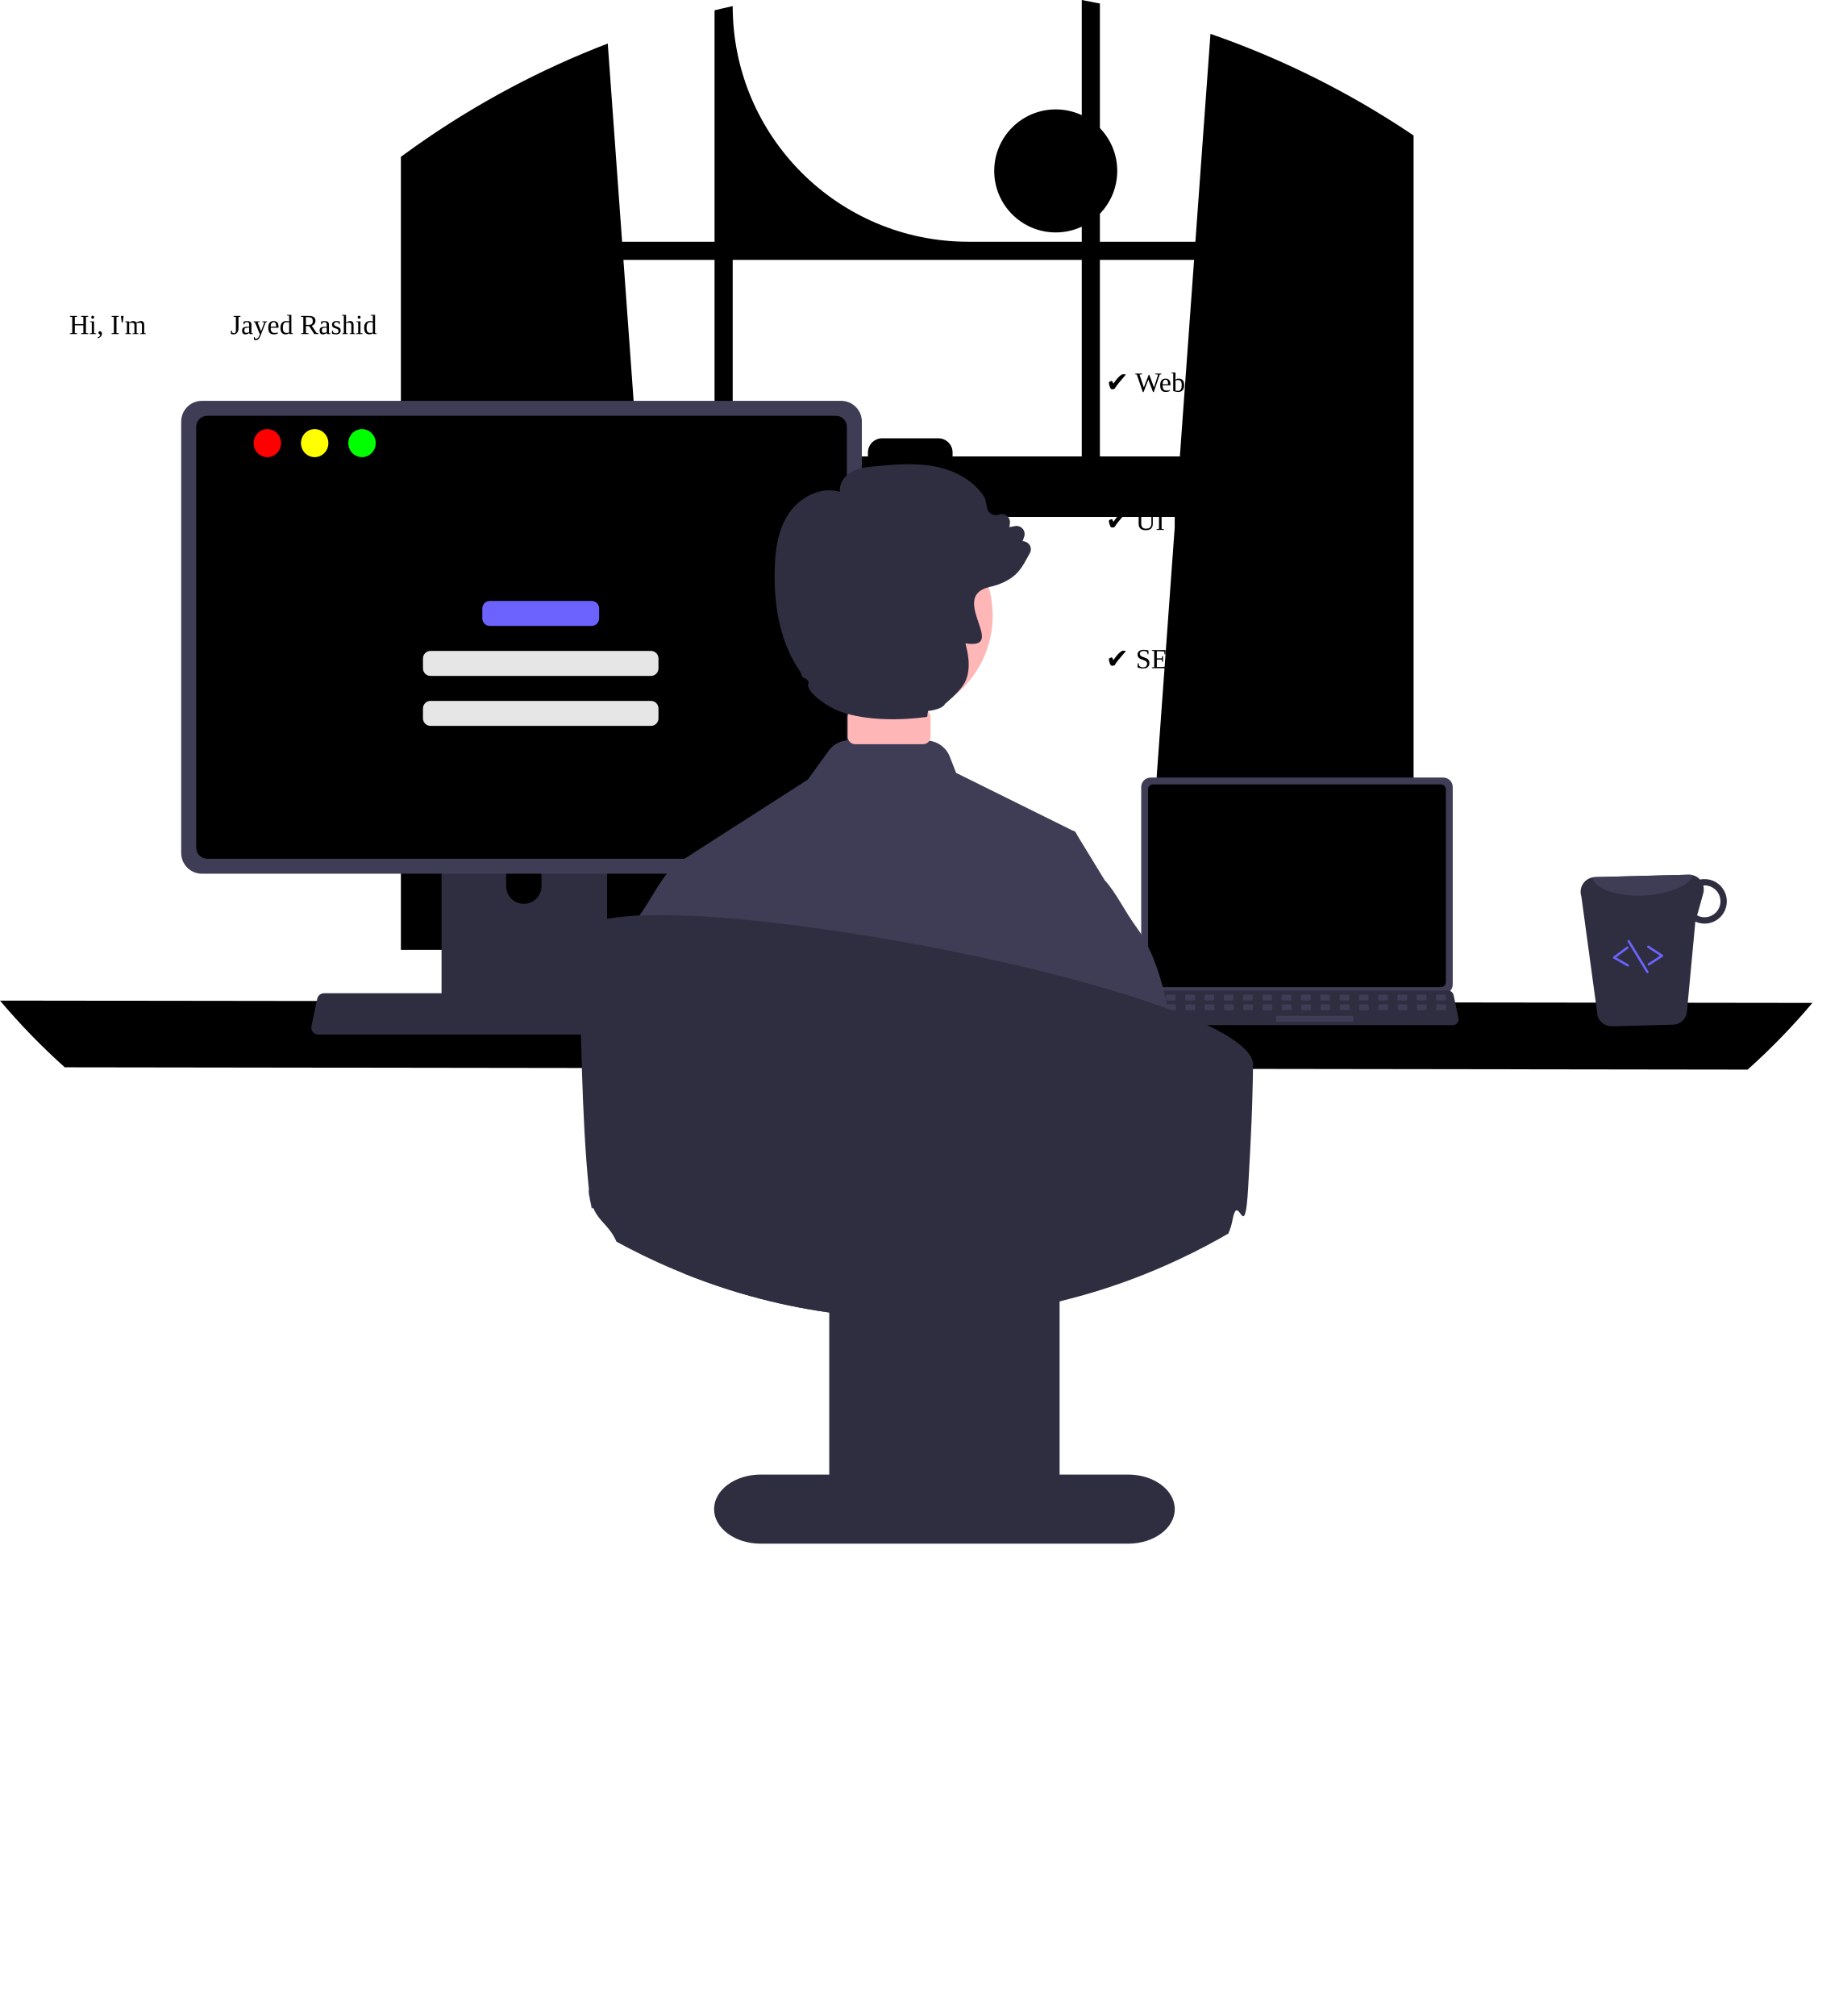
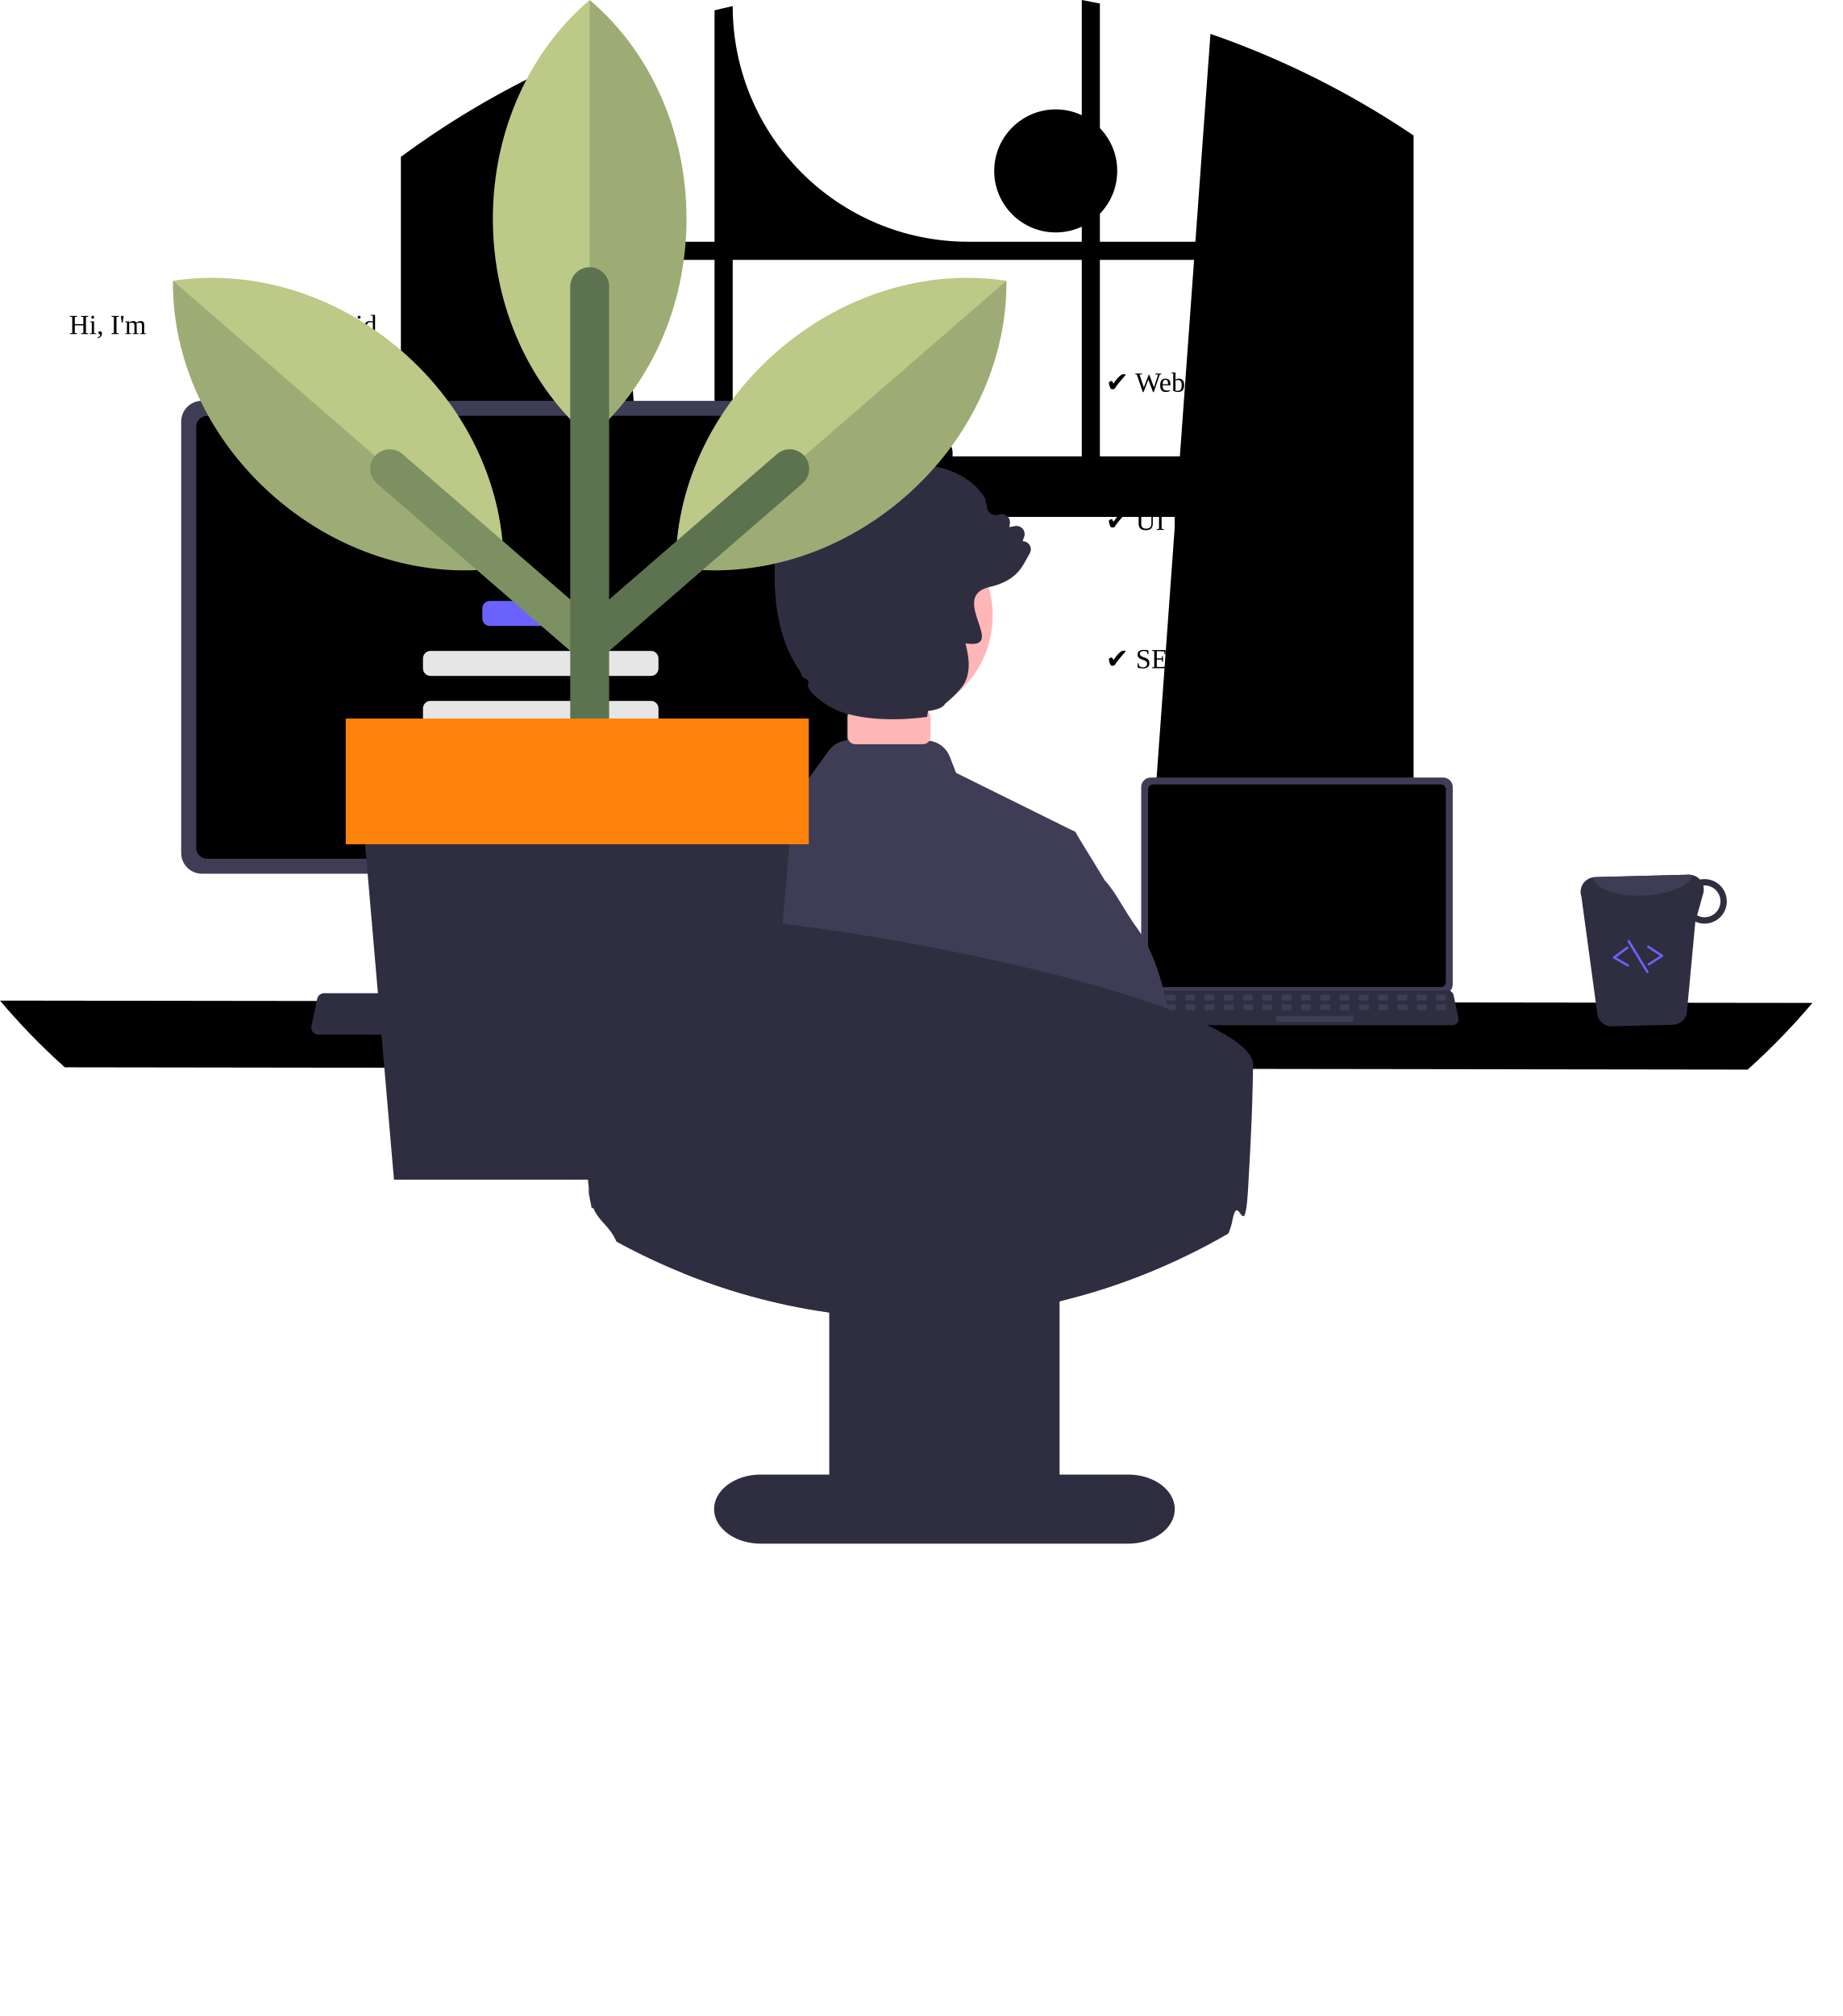
<svg xmlns="http://www.w3.org/2000/svg" data-name="Layer 1" viewBox="0 0 800 875">
  <circle class="moon" cx="458.321" cy="74.182" r="26.701" />
  <path class="window" d="M815.016,219.191c-.87-.58-1.75-1.13-2.62-1.69a380.24,380.24,0,0,0-80.31-38.93l-6.54,90.22h-41.46v-103.39c-2.61-.54-5.24-1.05-7.87-1.53v104.92H626.946A102.27,102.27,0,0,1,524.676,166.521v-0c-2.64.57-5.26,1.18-7.88,1.83v100.44h-40.13l-6.23-86.03a380.858,380.858,0,0,0-81.94,43.53c-.44.3-.88.61-1.31.91-2.21,1.55-4.39,3.13-6.56,4.73v344.19h118.27l-2.09-28.95-11.5-158.95h231.59l-11.5,158.95-2.09,28.95h116.96v-353.45Q817.656,220.901,815.016,219.191Zm-298.22,142.78h-33.39l-6.17-85.3h39.56Zm159.42,0h-56.08v-1.69a6.18,6.18,0,0,0-6.19-6.18h-24.38a6.178,6.178,0,0,0-6.18,6.18v1.69h-58.71v-85.3h151.54Zm7.87,0v-85.3h40.89l-6.17,85.3Z" transform="translate(-206.59 -163.8711)" />
  <g id="text-group1">
    <text class="text1" x="30" y="145">Hi, I'm</text>
    <text class="text2" x="100" y="145">Jayed Rashid</text>
  </g>
  <g id="text-group2">
    <text class="text3" x="480" y="170">✔️ Web Developer</text>
    <text class="text3" x="480" y="230">✔️ UI UX Designer</text>
    <text class="text3" x="480" y="290">✔️ SEO Expert</text>
  </g>
  <path class="desk" d="M206.59,598.162a289.003,289.003,0,0,0,28.12,28.95l730.58,1a289.003,289.003,0,0,0,28.12-28.95Z" transform="translate(-206.59 -163.8711)" />
  <g id="laptop">
    <path class="laptop-frame" d="M702.02,505.462v85.704a4.122,4.122,0,0,0,4.119,4.119H833.143a4.122,4.122,0,0,0,4.119-4.119v-85.704a4.124,4.124,0,0,0-4.119-4.115H706.139A4.124,4.124,0,0,0,702.02,505.462Z" transform="translate(-206.59 -163.8711)" fill="#3f3d56" />
    <path class="laptop-screen" d="M704.999,506.529V590.109a2.205,2.205,0,0,0,2.201,2.201H832.086a2.205,2.205,0,0,0,2.201-2.201V506.529a2.206,2.206,0,0,0-2.201-2.206H707.201A2.206,2.206,0,0,0,704.999,506.529Z" transform="translate(-206.59 -163.8711)" />
    <path class="laptop-keyboard" d="M699.364,607.881a2.47,2.47,0,0,0,1.943.93H837.299a2.502,2.502,0,0,0,2.446-3.016l-2.111-10.027a2.507,2.507,0,0,0-1.558-1.818,2.425,2.425,0,0,0-.888-.168H703.41a2.424,2.424,0,0,0-.888.168,2.507,2.507,0,0,0-1.558,1.818l-2.111,10.027A2.501,2.501,0,0,0,699.364,607.881Z" transform="translate(-206.59 -163.8711)" fill="#2f2e41" />
    <g id="laptop-keyboard-keys">
      <rect x="830.034" y="595.588" width="4.188" height="2.513" rx="0.488" transform="translate(1457.666 1029.819) rotate(-180)" fill="#3f3d56" />
      <rect x="821.657" y="595.588" width="4.188" height="2.513" rx="0.488" transform="translate(1440.912 1029.819) rotate(-180)" fill="#3f3d56" />
      <rect x="813.28" y="595.588" width="4.188" height="2.513" rx="0.488" transform="translate(1424.158 1029.819) rotate(-180)" fill="#3f3d56" />
      <rect x="804.903" y="595.588" width="4.188" height="2.513" rx="0.488" transform="translate(1407.404 1029.819) rotate(-180)" fill="#3f3d56" />
      <rect x="796.526" y="595.588" width="4.188" height="2.513" rx="0.488" transform="translate(1390.65 1029.819) rotate(-180)" fill="#3f3d56" />
      <rect x="788.149" y="595.588" width="4.188" height="2.513" rx="0.488" transform="translate(1373.896 1029.819) rotate(-180)" fill="#3f3d56" />
      <rect x="779.772" y="595.588" width="4.188" height="2.513" rx="0.488" transform="translate(1357.142 1029.819) rotate(-180)" fill="#3f3d56" />
      <rect x="771.395" y="595.588" width="4.188" height="2.513" rx="0.488" transform="translate(1340.388 1029.819) rotate(-180)" fill="#3f3d56" />
      <rect x="763.018" y="595.588" width="4.188" height="2.513" rx="0.488" transform="translate(1323.634 1029.819) rotate(-180)" fill="#3f3d56" />
      <rect x="754.641" y="595.588" width="4.188" height="2.513" rx="0.488" transform="translate(1306.88 1029.819) rotate(-180)" fill="#3f3d56" />
      <rect x="746.264" y="595.588" width="4.188" height="2.513" rx="0.488" transform="translate(1290.126 1029.819) rotate(-180)" fill="#3f3d56" />
      <rect x="737.887" y="595.588" width="4.188" height="2.513" rx="0.488" transform="translate(1273.372 1029.819) rotate(-180)" fill="#3f3d56" />
      <rect x="729.51" y="595.588" width="4.188" height="2.513" rx="0.488" transform="translate(1256.618 1029.819) rotate(-180)" fill="#3f3d56" />
      <rect x="721.133" y="595.588" width="4.188" height="2.513" rx="0.488" transform="translate(1239.865 1029.819) rotate(-180)" fill="#3f3d56" />
      <rect x="712.756" y="595.588" width="4.188" height="2.513" rx="0.488" transform="translate(1223.111 1029.819) rotate(-180)" fill="#3f3d56" />
      <rect x="704.379" y="595.588" width="4.188" height="2.513" rx="0.488" transform="translate(1206.357 1029.819) rotate(-180)" fill="#3f3d56" />
      <rect x="830.133" y="599.777" width="4.188" height="2.513" rx="0.488" transform="translate(1457.864 1038.196) rotate(-180)" fill="#3f3d56" />
      <rect x="821.756" y="599.777" width="4.188" height="2.513" rx="0.488" transform="translate(1441.11 1038.196) rotate(-180)" fill="#3f3d56" />
      <rect x="813.379" y="599.777" width="4.188" height="2.513" rx="0.488" transform="translate(1424.356 1038.196) rotate(-180)" fill="#3f3d56" />
      <rect x="805.002" y="599.777" width="4.188" height="2.513" rx="0.488" transform="translate(1407.602 1038.196) rotate(-180)" fill="#3f3d56" />
      <rect x="796.625" y="599.777" width="4.188" height="2.513" rx="0.488" transform="translate(1390.848 1038.196) rotate(-180)" fill="#3f3d56" />
      <rect x="788.248" y="599.777" width="4.188" height="2.513" rx="0.488" transform="translate(1374.094 1038.196) rotate(-180)" fill="#3f3d56" />
      <rect x="779.871" y="599.777" width="4.188" height="2.513" rx="0.488" transform="translate(1357.34 1038.196) rotate(-180)" fill="#3f3d56" />
      <rect x="771.494" y="599.777" width="4.188" height="2.513" rx="0.488" transform="translate(1340.586 1038.196) rotate(-180)" fill="#3f3d56" />
      <rect x="763.117" y="599.777" width="4.188" height="2.513" rx="0.488" transform="translate(1323.832 1038.196) rotate(-180)" fill="#3f3d56" />
      <rect x="754.74" y="599.777" width="4.188" height="2.513" rx="0.488" transform="translate(1307.078 1038.196) rotate(-180)" fill="#3f3d56" />
      <rect x="746.363" y="599.777" width="4.188" height="2.513" rx="0.488" transform="translate(1290.324 1038.196) rotate(-180)" fill="#3f3d56" />
      <rect x="737.986" y="599.777" width="4.188" height="2.513" rx="0.488" transform="translate(1273.57 1038.196) rotate(-180)" fill="#3f3d56" />
      <rect x="729.609" y="599.777" width="4.188" height="2.513" rx="0.488" transform="translate(1256.816 1038.196) rotate(-180)" fill="#3f3d56" />
      <rect x="721.232" y="599.777" width="4.188" height="2.513" rx="0.488" transform="translate(1240.062 1038.196) rotate(-180)" fill="#3f3d56" />
      <rect x="712.855" y="599.777" width="4.188" height="2.513" rx="0.488" transform="translate(1223.309 1038.196) rotate(-180)" fill="#3f3d56" />
      <rect x="704.478" y="599.777" width="4.188" height="2.513" rx="0.488" transform="translate(1206.555 1038.196) rotate(-180)" fill="##3f3d56" />
      <rect x="760.604" y="604.803" width="33.508" height="2.513" rx="0.488" transform="translate(1348.126 1048.248) rotate(-180)" fill="#3f3d56" />
    </g>
    <g id="laptop-screen-lines">
      <rect class="laptop-screen-line" x="515.631" y="358.737" width="5.966" height="3.122" rx="1.561" />
      <rect class="laptop-screen-line" x="548.154" y="358.737" width="5.966" height="3.122" rx="1.561" />
      <rect class="laptop-screen-line" x="557.369" y="358.737" width="5.966" height="3.122" rx="1.561" />
      <rect class="laptop-screen-line" x="524.477" y="358.477" width="20.796" height="3.122" rx="1.561" />
      <rect class="laptop-screen-line" x="567.841" y="358.477" width="20.796" height="3.122" rx="1.561" />
      <rect class="laptop-screen-line" x="524.304" y="365.784" width="5.966" height="3.122" rx="1.561" />
      <rect class="laptop-screen-line" x="556.827" y="365.784" width="5.966" height="3.122" rx="1.561" />
      <rect class="laptop-screen-line" x="566.042" y="365.784" width="5.966" height="3.122" rx="1.561" />
      <rect class="laptop-screen-line" x="533.15" y="365.523" width="20.796" height="3.122" rx="1.561" />
      <rect class="laptop-screen-line" x="576.514" y="365.523" width="20.796" height="3.122" rx="1.561" />
      <rect class="laptop-screen-line" x="532.977" y="372.83" width="5.966" height="3.122" rx="1.561" />
      <rect class="laptop-screen-line" x="565.5" y="372.83" width="5.966" height="3.122" rx="1.561" />
      <rect class="laptop-screen-line" x="574.715" y="372.83" width="5.966" height="3.122" rx="1.561" />
      <rect class="laptop-screen-line" x="541.823" y="372.57" width="20.796" height="3.122" rx="1.561" />
      <rect class="laptop-screen-line" x="585.187" y="372.57" width="20.796" height="3.122" rx="1.561" />
      <rect class="laptop-screen-line" x="541.649" y="379.877" width="5.966" height="3.122" rx="1.561" />
      <rect class="laptop-screen-line" x="574.172" y="379.877" width="5.966" height="3.122" rx="1.561" />
      <rect class="laptop-screen-line" x="583.387" y="379.877" width="5.966" height="3.122" rx="1.561" />
      <rect class="laptop-screen-line" x="550.496" y="379.617" width="20.796" height="3.122" rx="1.561" />
      <rect class="laptop-screen-line" x="548.154" y="407.898" width="5.966" height="3.122" rx="1.561" />
      <rect class="laptop-screen-line" x="557.369" y="407.898" width="5.966" height="3.122" rx="1.561" />
      <rect class="laptop-screen-line" x="567.841" y="408.158" width="20.796" height="3.122" rx="1.561" />
      <rect class="laptop-screen-line" x="515.631" y="407.898" width="5.966" height="3.122" rx="1.561" />
      <rect class="laptop-screen-line" x="524.477" y="408.158" width="20.796" height="3.122" rx="1.561" />
      <rect class="laptop-screen-line" x="524.304" y="400.851" width="5.966" height="3.122" rx="1.561" />
      <rect class="laptop-screen-line" x="556.827" y="400.851" width="5.966" height="3.122" rx="1.561" />
      <rect class="laptop-screen-line" x="566.042" y="400.851" width="5.966" height="3.122" rx="1.561" />
      <rect class="laptop-screen-line" x="533.15" y="401.111" width="20.796" height="3.122" rx="1.561" />
      <rect class="laptop-screen-line" x="532.977" y="393.804" width="5.966" height="3.122" rx="1.561" />
      <rect class="laptop-screen-line" x="565.5" y="393.804" width="5.966" height="3.122" rx="1.561" />
      <rect class="laptop-screen-line" x="574.715" y="393.804" width="5.966" height="3.122" rx="1.561" />
      <rect class="laptop-screen-line" x="541.823" y="394.064" width="20.796" height="3.122" rx="1.561" />
      <rect class="laptop-screen-line" x="541.649" y="386.758" width="5.966" height="3.122" rx="1.561" />
      <rect class="laptop-screen-line" x="574.172" y="386.758" width="5.966" height="3.122" rx="1.561" />
      <rect class="laptop-screen-line" x="583.387" y="386.758" width="5.966" height="3.122" rx="1.561" />
      <rect class="laptop-screen-line" x="550.496" y="387.018" width="20.796" height="3.122" rx="1.561" />
    </g>
  </g>
  <g id="monitor">
    <path class="monitor-stand" d="M398.28,501.352v102.56h71.85v-102.56a3.448,3.448,0,0,0-2.43-3.3,3.175,3.175,0,0,0-1.03-.16H401.75A3.463,3.463,0,0,0,398.28,501.352Zm28.04,35.24a7.67,7.67,0,0,1,15.34,0v11.9a7.67,7.67,0,0,1-15.34,0Z" transform="translate(-206.59 -163.8711)" fill="#2f2e41" />
    <path class="monitor-frame" d="M285.25,346.832V534.092a9.007,9.007,0,0,0,9,9h277.5a9.007,9.007,0,0,0,9-9V346.832a9.011,9.011,0,0,0-9-8.99H294.25A9.012,9.012,0,0,0,285.25,346.832Z" transform="translate(-206.59 -163.8711)" fill="#3f3d56" />
    <path class="monitor-screen" d="M291.76,349.162v182.62a4.818,4.818,0,0,0,4.81,4.81H569.44a4.818,4.818,0,0,0,4.81-4.81v-182.62a4.82,4.82,0,0,0-4.81-4.82H296.57A4.821,4.821,0,0,0,291.76,349.162Z" transform="translate(-206.59 -163.8711)" />
    <path class="monitor-keyboard" d="M342.4,611.792a2.948,2.948,0,0,0,2.32,1.11h162.34a2.987,2.987,0,0,0,2.92-3.6l-2.52-11.97a2.993,2.993,0,0,0-1.86-2.17,2.895,2.895,0,0,0-1.06-.2H347.23a2.894,2.894,0,0,0-1.06.2,2.992,2.992,0,0,0-1.86,2.17l-2.52,11.97A2.985,2.985,0,0,0,342.4,611.792Z" transform="translate(-206.59 -163.8711)" fill="#2f2e41" />
    <path class="monitor-screen-nav" d="M560.585,369.499H305.261a1.016,1.016,0,0,1,0-2.031H560.585a1.016,1.016,0,0,1,0,2.031Z" transform="translate(-206.59 -163.8711)" />
    <ellipse class="active-dot-red" cx="116.051" cy="192.33" rx="5.95" ry="6.083" fill="#f00" />
    <ellipse class="active-dot-yellow" cx="136.607" cy="192.33" rx="5.95" ry="6.083" fill="#ff0" />
    <ellipse class="active-dot-green" cx="157.163" cy="192.33" rx="5.95" ry="6.083" fill="#0f0" />
    <path class="hamburger-bar-top" d="M548.206,351.622h-14.6a1.105,1.105,0,0,0,0,2.21h14.6a1.105,1.105,0,0,0,0-2.21Z" transform="translate(-206.59 -163.8711)" />
    <path class="hamburger-bar-middle" d="M548.206,355.772h-14.6a1.105,1.105,0,0,0,0,2.21h14.6a1.105,1.105,0,0,0,0-2.21Z" transform="translate(-206.59 -163.8711)" />
    <path class="hamburger-bar-bottom" d="M548.206,359.922h-14.6a1.105,1.105,0,0,0,0,2.21h14.6a1.105,1.105,0,0,0,0-2.21Z" transform="translate(-206.59 -163.8711)" />
    <rect class="monitor-screen-hero-line-top" x="209.385" y="260.827" width="50.719" height="10.846" rx="3.264" fill="#6c63ff" />
    <rect class="monitor-screen-hero-line-middle" x="183.626" y="282.519" width="102.236" height="10.846" rx="3.264" fill="#e6e6e6" />
    <rect class="monitor-screen-hero-line-bottom" x="183.626" y="304.21" width="102.236" height="10.846" rx="3.264" fill="#e6e6e6" />
  </g>
  <g id="mug">
    <path class="mug-body" d="M900.186,604.972a6.416,6.416,0,0,0,6.183,4.331l26.492-.682a6.329,6.329,0,0,0,5.981-4.657l3.749-40.087a9.794,9.794,0,0,0,4.238.871,9.661,9.661,0,1,0-.485-19.317,8.184,8.184,0,0,0-1.736.181,6.548,6.548,0,0,0-4.874-2.103l-40.751,1.052a5.853,5.853,0,0,0-1.005.125,6.365,6.365,0,0,0-4.873,8.265Zm43.173-43.817,2.668-9.553a6.506,6.506,0,0,0,.02-3.375c.129-0.0.244-.062.373-.062a6.91,6.91,0,0,1,.324,13.817A6.505,6.505,0,0,1,943.359,561.156Z" transform="translate(-206.59 -163.8711)" fill="#2f2e41" />
    <path class="mug-top" d="M897.978,544.686c.868,4.964,10.629,8.454,22.366,7.847,10.793-.497,19.617-4.287,21.234-8.778a6.025,6.025,0,0,0-1.844-.246l-40.751,1.052A5.853,5.853,0,0,0,897.978,544.686Z" transform="translate(-206.59 -163.8711)" fill="#3f3d56" />
    <path class="mug-symbol-right" d="M922.494,582.944a.497.497,0,0,0,.151-.066l5.753-3.766a.499.499,0,0,0,0-.836l-5.98-3.917a.5.5,0,1,0-.548.836l5.341,3.498-5.114,3.348a.5.5,0,0,0,.396.903Z" transform="translate(-206.59 -163.8711)" fill="#6c63ff" />
    <path class="mug-symbol-left" d="M913.408,583.363a.5.5,0,0,0,.126-.918l-5.303-3.04,5.126-3.807a.5.5,0,1,0-.596-.802l-5.739,4.263a.5.5,0,0,0,.049.835l5.965,3.42A.5.5,0,0,0,913.408,583.363Z" transform="translate(-206.59 -163.8711)" fill="#6c63ff" />
    <path class="mug-symbol-middle" d="M921.922,586.244a.482.482,0,0,0,.137-.058.5.5,0,0,0,.168-.687l-8.155-13.408a.5.5,0,0,0-.854.521l8.155,13.408A.5.5,0,0,0,921.922,586.244Z" transform="translate(-206.59 -163.8711)" fill="#6c63ff" />
  </g>
  <g id="avater">
    <path class="avater-back" d="M497.301,540.717l.217.684.011.023,6.525,19.838,7.506,22.861,14.123,42.961.137,6.673v.023l1.049,53.684-2.909,7.278,3.274,11.932s-1.506-18.037-9.582-7.679c-4.574,5.886-9.925,11.91-14.317,17.556q9.6,3.884,19.507,7.027c1.426.456,2.863.89,4.301,1.323q.462.137.924.274a266.863,266.863,0,0,0,67.351,10.826c1.186.034,2.35.057,3.479.08.399.011.787.023,1.175.023,1.278.011,2.544.023,3.822.023q3.867,0,7.7-.114a266.853,266.853,0,0,0,56.091-7.586c-.125-7.586-.468-16.45-.958-25.918-.228-4.643-5.35-9.674-5.658-14.533-.217-3.65,4.381-7.084,4.141-10.792-1.551-22.827-3.491-14.064-4.928-30.229q-.222-2.379-.411-4.552c-.924-10.381-1.563-16.872-1.563-16.872l6.137-38.683,9.639-60.734-.742-1.221-.833-.411-50.844-25.165-2.761-7.073a10.979,10.979,0,0,0-10.141-6.947l-33.493-.137a10.931,10.931,0,0,0-8.909,4.529l-9.069,12.56Z" transform="translate(-206.59 -163.8711)" fill="#3f3d56" />
    <path class="avater-left" d="M533.407,617.525,525.82,633.758l-5.179,11.088-8.909,46.646-4.46,4.734L503.45,679.467l-39.998,8.881c-1.312-7.29-.351.247-1.161-7.75.228-.228.468-.456.707-.685.639-.593,1.175-1.152,1.164-1.688-.456-27.584.913-74.526,12.343-102.966a60.053,60.053,0,0,1,7.027-13.107c.228-.308.445-.616.662-.924,5.27-7.381,8.601-14.647,13.324-19.815v-.011a.53.53,0,0,0,.08-.08.157.157,0,0,0,.046-.034l32.443-17.203,1.392,39.105.992,28.109Z" transform="translate(-206.59 -163.8711)" fill="#3f3d56" />
    <path class="avater-right" d="M650.391,622.135l9.476,20.275,3.307,7.061,8.907,46.642,4.446,4.723,3.83-16.755,1.8-.369,32.459-6.722,9.461,30.046a17.984,17.984,0,0,0-3.261-22.506c-.646-.585-1.184-1.154-1.169-1.692.538-32.443-1.446-91.684-19.367-116.066-5.692-7.738-9.107-15.445-14.076-20.829-.015-.015-.015-.031-.031-.031L674.081,526.114l-.738-1.215-.831-.415Z" transform="translate(-206.59 -163.8711)" fill="#3f3d56" />
    <circle class="avater-face" id="a657ec4b-47ce-4d2a-9c58-81a811696ca9" data-name="Ellipse 5" cx="386.397" cy="267.201" r="44.558" fill="#ffb6b6" />
    <rect class="avater-neck" x="368" y="308" width="36" height="15" rx="3.264" fill="#ffb6b6" />
    <path class="avater-hair" d="M653.212,399.948a3.759,3.759,0,0,0-2.69-1.19l.67-1.86a3.528,3.528,0,0,0-3.96-4.7l-2.44.47.23-1.63a3.534,3.534,0,0,0-4.73-3.82,3.766,3.766,0,0,1-3.24-.23,3.846,3.846,0,0,1-1.92-2.61l-.85-4.1-.09-.22c-4.14-6.9-12.1-11.92-21.84-13.76-8.67-1.65-17.56-.81-26.13-.02-3.4.32-7.24.68-10.44,2.64-2.72,1.68-5.02,5.04-4.55,8.43-8.45-2.59-17.51,2.58-22,9.1-5.32,7.76-6.19,17.48-6.33,25.08-.38,17.98,3.33,32.69,11,43.73.56.8.7,2.47,1.81,3.03l-.23-.37c1.24.62,2.5,1.62,2.03,2.69-1.35,3.08,7.62,9.89,13.94,12.14,11.53,4.11,26.86,3.76,37.64,2.28l.38-2.55c3.89-.53,6.63-1.54,7.4-3.12,1.36-1.16,2.52-2.2,3.53-3.16l.01-.01c.02-.02.06-.05.08-.07,4.87-4.67,6-7.33,6.51-11.38.49-3.97-.38-8-1.27-11.63,18.74,2.9-7.38-19.96,10.08-24.38a5.434,5.434,0,0,1,.61-.15c.51-.12,1.02-.24,1.51-.38a26.448,26.448,0,0,0,6.72-2.87c4.88-2.97,6.49-6.91,9.01-11.35A3.427,3.427,0,0,0,653.212,399.948Z" transform="translate(-206.59 -163.8711)" fill="#2f2e41" />
    <path class="avater-seat" d="M750.582,625.308c-.01,1.75-.03,4.2-.11,7.23q-.015.63-.03,1.29c-.13,5.57-.26,10.24-.47,15.43-.01.36-.02.71-.04,1.07-.28,7.24-.72,15.67-1.48,29.02-1.41,24.66-3.87,3.39-6.34,12.04-.12.43-.25.94-.37,1.54a27.916,27.916,0,0,1-1.88,6.33c-1.31.78-2.66,1.53-3.99,2.28-3.79,2.11-7.64,4.14-11.52,6.07-2.18,1.08-4.37,2.14-6.57,3.16-.35.16-.69.32-1.03.47a270.887,270.887,0,0,1-34.75,13.26c-2.32.7-4.63,1.38-6.97,2.01-2.44.68-4.88,1.32-7.35,1.92a266.893,266.893,0,0,1-56.09,7.59c-2.55.08-5.12.11-7.7.11-1.28,0-2.54-.01-3.82-.02-.39,0-.78-.01-1.17-.02-1.13-.03-2.3-.05-3.48-.08a266.663,266.663,0,0,1-67.35-10.83l-.93-.27c-1.44-.44-2.87-.87-4.3-1.33q-9.9-3.135-19.51-7.02-7.335-2.955-14.5-6.34a.339.339,0,0,1-.12-.06c-1-.46-2.01-.94-3.01-1.43-.13-.07-.27-.14-.41-.21q-5.595-2.73-11.07-5.72c-3.07-7.05-7.39-8.4-10.07-14.6a25.874,25.874,0,0,1-1.68-5.74c0-.02-.01-.04-.01-.07.28,3.72-1.19-6.6-.01-.04-.01-.12-.02-.25-.03-.4-.03-.36-.07-.8-.13-1.35-3.43-33.49-3.21-71.79-4.7-103.35q-.15-3.06-.31-5.86c-.03-.62-.07-1.23-.11-1.83.07-.18.15-.37.24-.55a1.002,1.002,0,0,1,.07-.15,1.623,1.623,0,0,1,.1-.18c.02-.03.05-.07.07-.1a.917.917,0,0,1,.05-.1c.09-.14.19-.29.3-.43.05-.06.09-.11.14-.16a.808.808,0,0,1,.12-.14.637.637,0,0,1,.11-.13c.04-.04.08-.09.13-.14a.302.302,0,0,1,.08-.08,2.033,2.033,0,0,1,.26-.25,9.624,9.624,0,0,1,1.14-.9c.14-.09.29-.18.43-.28a19.135,19.135,0,0,1,3.17-1.52c.38-.14.76-.27,1.17-.41.15-.04.29-.09.44-.14.22-.07.44-.14.67-.19,1.14-.34,2.37-.63,3.7-.9.16-.03.33-.06.5-.1.24-.05.49-.09.74-.13.34-.06.69-.12,1.04-.18,2.97-.47,6.34-.82,10.06-1.05q.525-.03,1.05-.06c.41-.02.82-.04,1.24-.06.35-.02.71-.03,1.07-.04.35-.02.71-.03,1.08-.04,1.01-.03,2.05-.06,3.11-.08,3.02-.06,6.2-.04,9.54.03,1.55.04,3.13.08,4.75.15.11,0,.21.01.31.01,1.41.05,2.83.11,4.29.19,1.02.05,2.05.1,3.08.16.97.06,1.95.12,2.94.19.77.04,1.54.1,2.32.15.66.05,1.32.1,1.98.14l.9.06c.49.04.98.07,1.48.12,1.1.09,2.2.18,3.32.27,1.11.1,2.24.2,3.37.3s2.27.21,3.41.32c.12.01.23.02.34.03,1.04.11,2.08.21,3.13.32.24.02.49.04.73.07,1.001.101,2.022.218,3.032.326.31.033.618.066.929.1.791.086,1.572.161,2.368.254,1.05.12,2.12.23,3.16.37.81.09,1.62.18,2.43.28,1.27.15,2.56.31,3.85.48.49.06.98.12,1.47.19,3.68.46,7.4.97,11.18,1.5,5.73.81,11.55,1.69,17.41,2.64q8.805,1.425,17.71,3.01c1.5.27,3,.54,4.51.82q1.02.195,2.04.39c1.16.21,2.32.43,3.48.65,1.16.22,2.32.44,3.48.67,1.38.27,2.77.54,4.15.81,9.09,1.8,18.13,3.72,26.95,5.73,1.45.33,2.9.67,4.34,1q4.32,1.005,8.56,2.04c.78.18,1.55.37,2.32.56,1.92.48,3.84.96,5.73,1.45l.33.09c1.39.34,2.75.69,4.11,1.05q4.815,1.26,9.47,2.55,3.09.855,6.11,1.73c3.01.87,5.96,1.75,8.83,2.64.71.22,1.42.44,2.12.65,2.1.65,4.17,1.31,6.18,1.97,1.6.52,3.16,1.05,4.7,1.58q2.31.795,4.53,1.59c.95.34,1.89.7,2.83,1.04,1.35.5,2.68,1,3.98,1.5.4.15.79.31,1.18.46.25.11.49.2.73.3.47.19.95.37,1.41.56.47.18.93.37,1.39.57.45.18.91.37,1.35.56.45.18.89.37,1.33.57.37.15.73.31,1.08.47.71.31,1.42.62,2.11.94.34.16.68.31,1.02.47l.78.36c.11.06.22.11.33.16.25.12.51.25.76.37.58.27,1.15.56,1.71.83.75.38,1.48.76,2.18,1.13.71.38,1.4.76,2.06,1.13.11.06.21.12.32.18.15.08.3.17.45.25.51.29,1,.59,1.49.88.96.59,1.87,1.17,2.72,1.75.19.13.37.26.56.38.63.45,1.23.89,1.79,1.34,0,.01,0,.01.01.01.19.14.37.29.55.43.15.14.31.26.46.4.52.45,1,.88,1.44,1.32a5.667,5.667,0,0,1,.42.43,1.208,1.208,0,0,1,.16.16c.2.2.38.4.55.6a.553.553,0,0,1,.07.09c.24.28.46.56.67.84.1.14.21.28.3.42.12.17.24.35.34.52.09.14.17.29.25.43a7.257,7.257,0,0,1,.54,1.13,5.241,5.241,0,0,1,.27.82A5.844,5.844,0,0,1,750.582,625.308Z" transform="translate(-206.59 -163.8711)" fill="#2f2e41" />
    <rect class="avater-seat-bottom" x="360" y="500" width="100" height="165" rx="20.264" fill="#2f2e41" />
    <rect class="avater-seat-stand" x="310" y="640" width="200" height="30" rx="20.264" fill="#2f2e41" />
  </g>
+   <g id="plant">
+     <polygon class="tub-botttom-right" style="fill:#2f2e41;" points="256.003,337.582 158.498,366.423 161.402,400.181 256.003,433.94 301.037,512 330.204,512   342.74,366.423 " />
+     <polygon class="tub-botttom-left" style="fill:#2f2e41;" points="307.136,400.181 301.037,512 171.034,512 161.402,400.181 " />
+     <path class="leaf-left-one" style="fill:#9CAC74;" d="M218.611,246.266c-33.044,5.13-69.926-4.977-99.292-30.427s-44.614-60.522-44.232-93.959  l79.358,44.395L218.611,246.266z" />
+     <path class="leaf-left-two" style="fill:#BCC987;" d="M174.379,152.307c29.366,25.45,44.613,60.522,44.232,93.959L75.086,121.879  C108.13,116.748,145.013,126.856,174.379,152.307z" />
+     <path class="branch-left" style="fill:#7D9062;" d="M174.69,197.072c-3.523-3.053-8.853-2.669-11.904,0.854c-3.052,3.523-2.67,8.853,0.854,11.904  l86.839,75.216l11.05-12.758L174.69,197.072z" />
+     <path class="leaf-middle-two" style="fill:#9CAC74;" d="M256,0l-22.505,94.962L256,189.924c25.518-21.611,42.036-56.102,42.036-94.962S281.518,21.611,256,0   z" />
+     <path class="leaf-right-two" style="fill:#9CAC74;" d="M293.389,246.266c33.044,5.13,69.926-4.977,99.292-30.427c29.366-25.45,44.614-60.522,44.232-93.959   l-79.358,44.395L293.389,246.266z" />
+     <path class="leaf-middle-one" style="fill:#BCC987;" d="M213.964,94.962c0,38.86,16.518,73.351,42.036,94.962V0  C230.482,21.611,213.964,56.102,213.964,94.962z" />
+     <path class="branch-middle" style="fill:#5D734F;" d="M256,115.974c-4.661,0-8.44,3.779-8.44,8.44v209.963h16.879V124.414  C264.44,119.752,260.661,115.974,256,115.974z" />
+     <path class="leaf-right-one" style="fill:#BCC987;" d="M337.621,152.307c-29.366,25.45-44.613,60.522-44.232,93.959l143.525-124.388  C403.87,116.748,366.987,126.856,337.621,152.307z" />
+     <path class="branch-right" style="fill:#5D734F;" d="M349.221,197.926c-3.051-3.523-8.382-3.907-11.904-0.854l-86.839,75.216l11.05,12.758l86.839-75.216  C351.89,206.778,352.273,201.449,349.221,197.926z" />
+     <rect class="tub-top" x="150.112" y="311.87" style="fill:#FD830C;" width="201.008" height="54.553" />
+   </g>
</svg>
